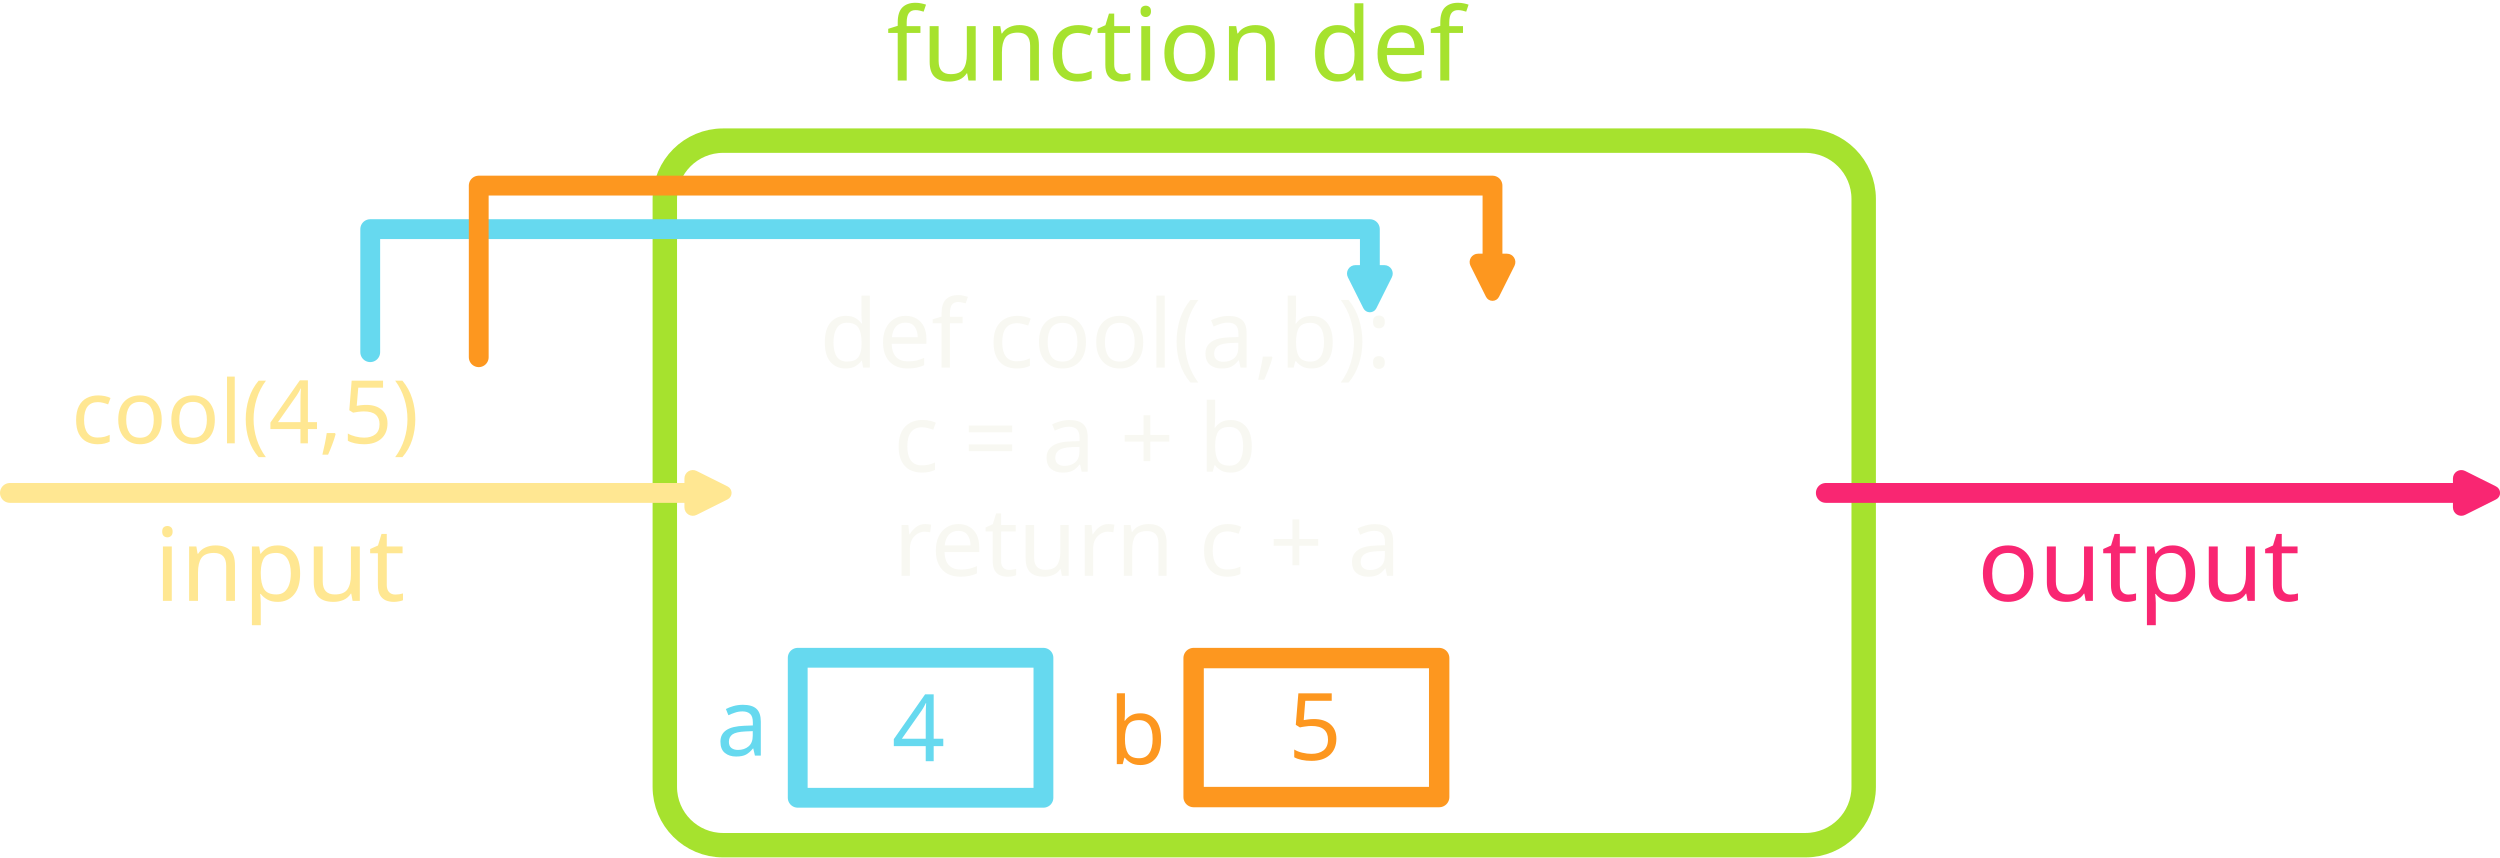
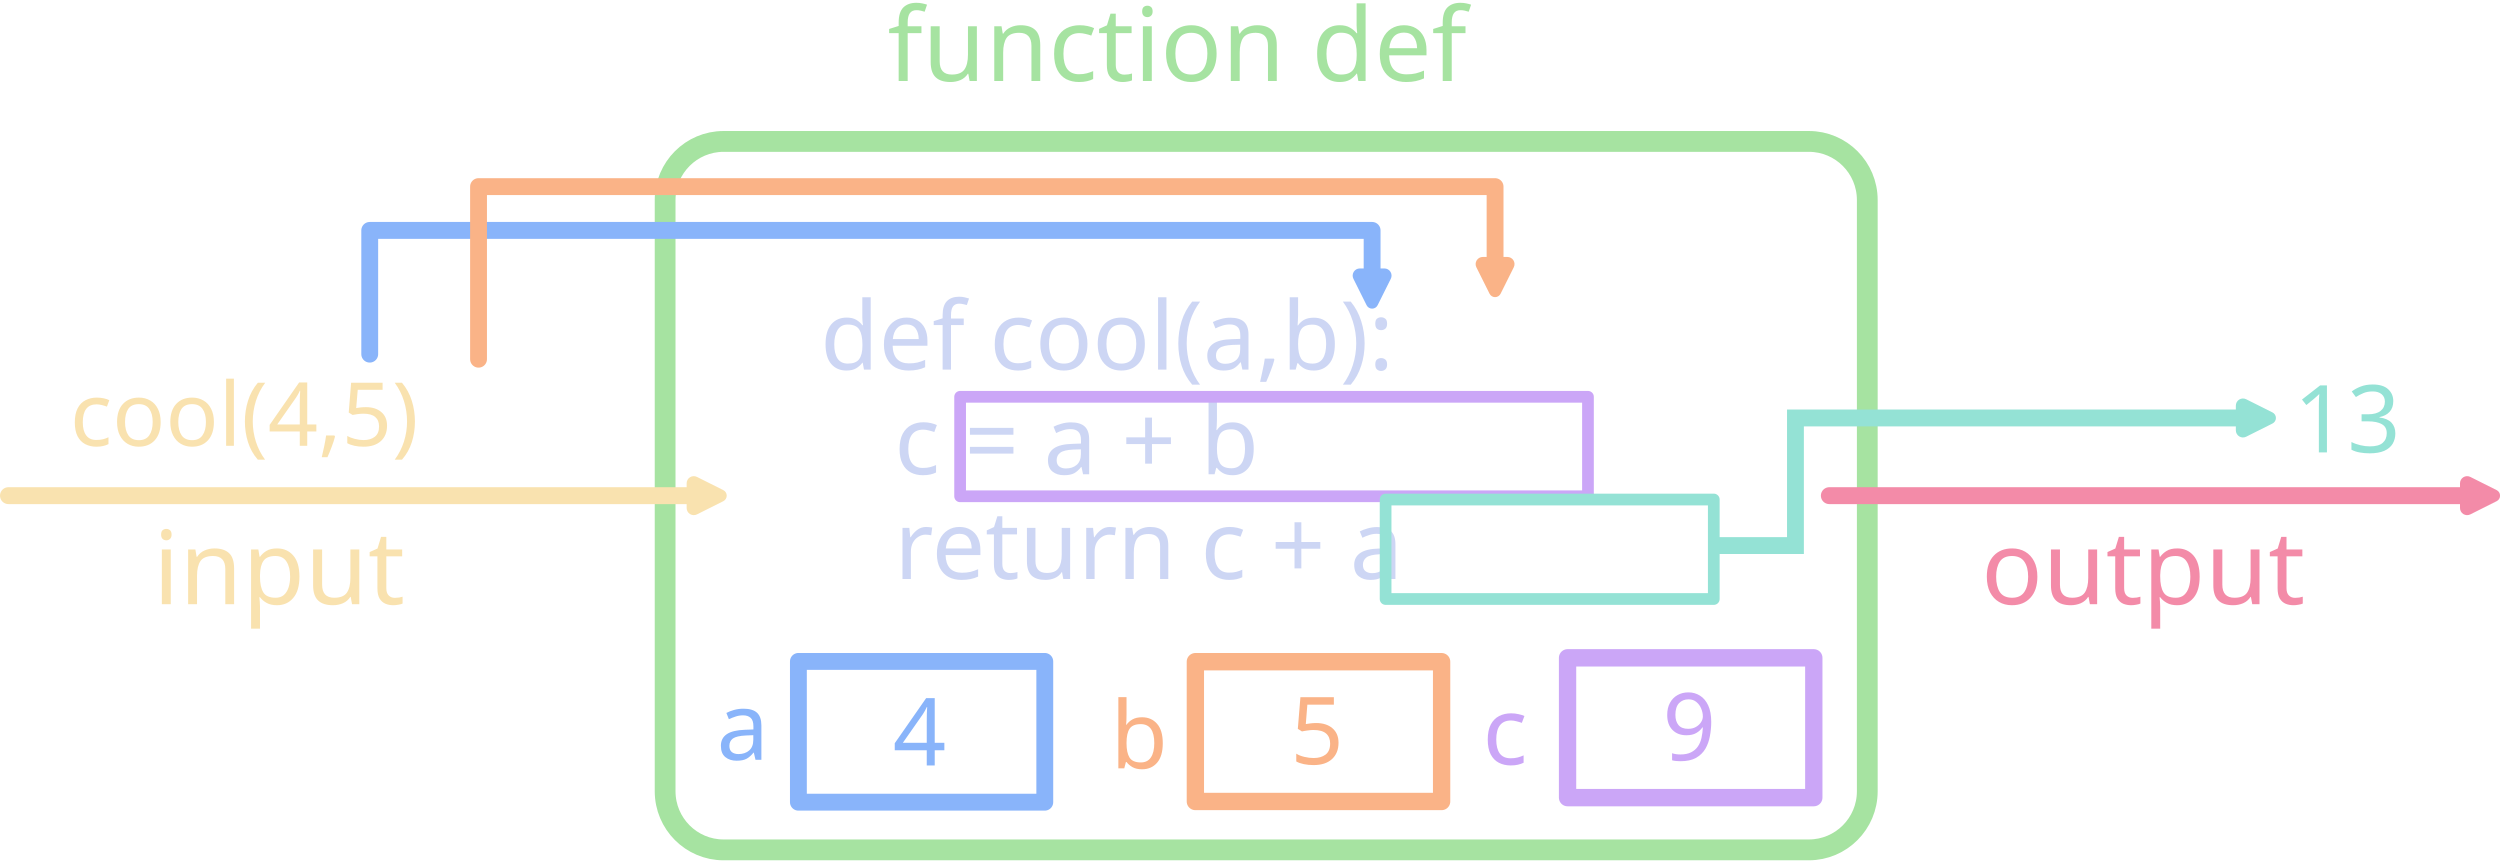
- <svg xmlns="http://www.w3.org/2000/svg" width="378.264mm" height="129.732mm" viewBox="0 0 378.264 129.732" version="1.1" id="svg5">
+ <svg xmlns="http://www.w3.org/2000/svg" width="444.351mm" height="152.909mm" viewBox="0 0 444.351 152.909" version="1.1" id="svg5">
  <defs id="defs2">
-     <marker style="overflow:visible" refX="0" refY="0" orient="auto-start-reverse" markerWidth="2.135" markerHeight="2.064" viewBox="0 0 6.135 5.93" preserveAspectRatio="xMidYMid" id="RoundedArrow5040">
-       <path transform="scale(0.7)" d="m -0.211,-4.106 6.422,3.211 a 1,1 90 0 1 0,1.789 L -0.211,4.106 A 1.236,1.236 31.717 0 1 -2,3 v -6 a 1.236,1.236 148.283 0 1 1.789,-1.106 z" style="fill:#66d9ef;fill-opacity:1;fill-rule:evenodd;stroke:#66d9ef;stroke-opacity:1" id="path21997" />
+     <marker style="overflow:visible" refX="0" refY="0" orient="auto-start-reverse" markerWidth="2.135" markerHeight="2.064" viewBox="0 0 6.135 5.93" preserveAspectRatio="xMidYMid" id="RoundedArrow61789799">
+       <path transform="scale(0.7)" d="m -0.211,-4.106 6.422,3.211 a 1,1 90 0 1 0,1.789 L -0.211,4.106 A 1.236,1.236 31.717 0 1 -2,3 v -6 a 1.236,1.236 148.283 0 1 1.789,-1.106 z" style="fill:#f9e2af;fill-opacity:1;fill-rule:evenodd;stroke:#f9e2af;stroke-opacity:1" id="path1" />
    </marker>
-     <marker style="overflow:visible" refX="0" refY="0" orient="auto-start-reverse" markerWidth="2.135" markerHeight="2.064" viewBox="0 0 6.135 5.93" preserveAspectRatio="xMidYMid" id="RoundedArrow6178">
-       <path transform="scale(0.7)" d="m -0.211,-4.106 6.422,3.211 a 1,1 90 0 1 0,1.789 L -0.211,4.106 A 1.236,1.236 31.717 0 1 -2,3 v -6 a 1.236,1.236 148.283 0 1 1.789,-1.106 z" style="fill:#ffe792;fill-opacity:1;fill-rule:evenodd;stroke:#ffe792;stroke-opacity:1" id="path22857" />
+     <marker style="overflow:visible" refX="0" refY="0" orient="auto-start-reverse" markerWidth="2.135" markerHeight="2.064" viewBox="0 0 6.135 5.93" preserveAspectRatio="xMidYMid" id="RoundedArrow93608993">
+       <path transform="scale(0.7)" d="m -0.211,-4.106 6.422,3.211 a 1,1 90 0 1 0,1.789 L -0.211,4.106 A 1.236,1.236 31.717 0 1 -2,3 v -6 a 1.236,1.236 148.283 0 1 1.789,-1.106 z" style="fill:#f38ba8;fill-opacity:1;fill-rule:evenodd;stroke:#f38ba8;stroke-opacity:1" id="path2" />
    </marker>
-     <marker style="overflow:visible" refX="0" refY="0" orient="auto-start-reverse" markerWidth="2.135" markerHeight="2.064" viewBox="0 0 6.135 5.93" preserveAspectRatio="xMidYMid" id="RoundedArrow9360">
-       <path transform="scale(0.7)" d="m -0.211,-4.106 6.422,3.211 a 1,1 90 0 1 0,1.789 L -0.211,4.106 A 1.236,1.236 31.717 0 1 -2,3 v -6 a 1.236,1.236 148.283 0 1 1.789,-1.106 z" style="fill:#f92672;fill-opacity:1;fill-rule:evenodd;stroke:#f92672;stroke-opacity:1" id="path23739" />
+     <marker style="overflow:visible" refX="0" refY="0" orient="auto-start-reverse" markerWidth="2.135" markerHeight="2.064" viewBox="0 0 6.135 5.93" preserveAspectRatio="xMidYMid" id="RoundedArrow50408579">
+       <path transform="scale(0.7)" d="m -0.211,-4.106 6.422,3.211 a 1,1 90 0 1 0,1.789 L -0.211,4.106 A 1.236,1.236 31.717 0 1 -2,3 v -6 a 1.236,1.236 148.283 0 1 1.789,-1.106 z" style="fill:#89b4fa;fill-opacity:1;fill-rule:evenodd;stroke:#89b4fa;stroke-opacity:1" id="path3" />
    </marker>
-     <marker style="overflow:visible" refX="0" refY="0" orient="auto-start-reverse" markerWidth="2.135" markerHeight="2.064" viewBox="0 0 6.135 5.93" preserveAspectRatio="xMidYMid" id="RoundedArrow7675">
-       <path transform="scale(0.7)" d="m -0.211,-4.106 6.422,3.211 a 1,1 90 0 1 0,1.789 L -0.211,4.106 A 1.236,1.236 31.717 0 1 -2,3 v -6 a 1.236,1.236 148.283 0 1 1.789,-1.106 z" style="fill:#fd971f;fill-opacity:1;fill-rule:evenodd;stroke:#fd971f;stroke-opacity:1" id="path24643" />
+     <marker style="overflow:visible" refX="0" refY="0" orient="auto-start-reverse" markerWidth="2.135" markerHeight="2.064" viewBox="0 0 6.135 5.93" preserveAspectRatio="xMidYMid" id="RoundedArrow76758166">
+       <path transform="scale(0.7)" d="m -0.211,-4.106 6.422,3.211 a 1,1 90 0 1 0,1.789 L -0.211,4.106 A 1.236,1.236 31.717 0 1 -2,3 v -6 a 1.236,1.236 148.283 0 1 1.789,-1.106 z" style="fill:#fab387;fill-opacity:1;fill-rule:evenodd;stroke:#fab387;stroke-opacity:1" id="path4" />
+     </marker>
+     <marker style="overflow:visible" refX="0" refY="0" orient="auto-start-reverse" markerWidth="2.135" markerHeight="2.064" viewBox="0 0 6.135 5.93" preserveAspectRatio="xMidYMid" id="RoundedArrow93608993-67765">
+       <path transform="scale(0.7)" d="m -0.211,-4.106 6.422,3.211 a 1,1 90 0 1 0,1.789 L -0.211,4.106 A 1.236,1.236 31.717 0 1 -2,3 v -6 a 1.236,1.236 148.283 0 1 1.789,-1.106 z" style="fill:#94e2d5;fill-opacity:1;fill-rule:evenodd;stroke:#94e2d5;stroke-opacity:1" id="path5" />
    </marker>
  </defs>
-   <g id="layer1" transform="translate(-279.7448,-84.33691)">
-     <g id="g3318">
-       <rect style="fill:none;stroke:#a6e22e;stroke-width:3.697;stroke-linecap:round" id="rect234" width="181.396" height="106.603" x="380.335" y="105.617" ry="8.82" />
-       <path style="fill:none;stroke:#ffe792;stroke-width:3;stroke-linecap:round;marker-end:url(#RoundedArrow6178)" d="M 281.245,158.919 H 385.13" id="path391" />
-       <path style="fill:none;stroke:#f92672;stroke-width:3;stroke-linecap:round;marker-end:url(#RoundedArrow9360)" d="m 556.001,158.919 h 96.714" id="path447" />
-       <text xml:space="preserve" style="font-size:15.37px;font-family:'Fira Code';-inkscape-font-specification:'Fira Code, Normal';fill:#f92672;stroke:none;stroke-width:0.848;stroke-linecap:round" x="578.924" y="175.25" id="text1426">
-         <tspan id="tspan1424" style="fill:#f92672;stroke:none;stroke-width:0.848" x="578.924" y="175.25">output</tspan>
+   <g id="layer1" transform="translate(-279.6985,-84.01581)">
+     <g id="g3318" transform="matrix(1.177933,0,0,1.181216,-50.09107,-15.6043)" style="stroke-width:0.848">
+       <rect style="fill:none;stroke:#a6e3a1;stroke-width:3.135;stroke-linecap:round" id="rect234" width="181.396" height="106.603" x="380.335" y="105.617" ry="8.82" />
+       <path style="fill:none;stroke:#f9e2af;stroke-width:2.543;stroke-linecap:round;marker-end:url(#RoundedArrow61789799)" d="M 281.245,158.919 H 385.13" id="path391" />
+       <path style="fill:#f38ba8;stroke:#f38ba8;stroke-width:2.543;stroke-linecap:round;marker-end:url(#RoundedArrow93608993)" d="m 556.001,158.919 h 96.714" id="path447" />
+       <text xml:space="preserve" style="font-size:15.37px;font-family:'Fira Code';-inkscape-font-specification:'Fira Code, Normal';fill:#f38ba8;stroke:none;stroke-width:0.719;stroke-linecap:round" x="578.924" y="175.25" id="text1426">
+         <tspan id="tspan1424" style="fill:#f38ba8;stroke:none;stroke-width:0.719" x="578.924" y="175.25">output</tspan>
      </text>
-       <text xml:space="preserve" style="font-size:15.37px;font-family:'Fira Code';-inkscape-font-specification:'Fira Code, Normal';fill:#ffe792;stroke:none;stroke-width:0.848;stroke-linecap:round" x="303.083" y="175.25" id="text1484">
-         <tspan id="tspan1482" style="fill:#ffe792;stroke:none;stroke-width:0.848" x="303.083" y="175.25">input</tspan>
+       <text xml:space="preserve" style="font-size:15.37px;font-family:'Fira Code';-inkscape-font-specification:'Fira Code, Normal';fill:#f9e2af;stroke:none;stroke-width:0.719;stroke-linecap:round" x="303.083" y="175.25" id="text1484">
+         <tspan id="tspan1482" style="fill:#f9e2af;stroke:none;stroke-width:0.719" x="303.083" y="175.25">input</tspan>
      </text>
-       <text xml:space="preserve" style="font-size:15.37px;font-family:'Fira Code';-inkscape-font-specification:'Fira Code, Normal';fill:#a6e22e;stroke:none;stroke-width:0.848;stroke-linecap:round" x="413.903" y="96.523" id="text1590">
-         <tspan id="tspan1588" style="fill:#a6e22e;stroke:none;stroke-width:0.848" x="413.903" y="96.523">function def</tspan>
+       <text xml:space="preserve" style="font-size:15.37px;font-family:'Fira Code';-inkscape-font-specification:'Fira Code, Normal';fill:#a6e3a1;stroke:none;stroke-width:0.719;stroke-linecap:round" x="413.903" y="96.523" id="text1590">
+         <tspan id="tspan1588" style="fill:#a6e3a1;stroke:none;stroke-width:0.719" x="413.903" y="96.523">function def</tspan>
      </text>
-       <text xml:space="preserve" style="font-size:14.32px;line-height:1.1;font-family:'Fira Code';-inkscape-font-specification:'Fira Code, Normal';fill:#f8f8f2;stroke:none;stroke-width:0.79;stroke-linecap:round" x="403.761" y="139.952" id="text1646">
-         <tspan id="tspan1644" style="fill:#f8f8f2;stroke-width:0.79" x="403.761" y="139.952">def cool(a,b):</tspan>
-         <tspan style="fill:#f8f8f2;stroke-width:0.79" x="403.761" y="155.705" id="tspan1700">   c = a + b</tspan>
-         <tspan style="fill:#f8f8f2;stroke-width:0.79" x="403.761" y="171.457" id="tspan1702">   return c + a</tspan>
-         <tspan style="fill:#f8f8f2;stroke-width:0.79" x="403.761" y="187.209" id="tspan1648" />
+       <text xml:space="preserve" style="font-size:14.32px;line-height:1.1;font-family:'Fira Code';-inkscape-font-specification:'Fira Code, Normal';fill:#cdd6f4;stroke:none;stroke-width:0.67;stroke-linecap:round" x="403.761" y="139.952" id="text1646">
+         <tspan id="tspan1644" style="fill:#cdd6f4;stroke-width:0.67" x="403.761" y="139.952">def cool(a,b):</tspan>
+         <tspan style="fill:#cdd6f4;stroke-width:0.67" x="403.761" y="155.705" id="tspan1700">   c = a + b</tspan>
+         <tspan style="fill:#cdd6f4;stroke-width:0.67" x="403.761" y="171.457" id="tspan1702">   return c + a</tspan>
+         <tspan style="fill:#cdd6f4;stroke-width:0.67" x="403.761" y="187.209" id="tspan1648" />
      </text>
-       <text xml:space="preserve" style="font-size:13.279px;font-family:'Fira Code';-inkscape-font-specification:'Fira Code, Normal';fill:#ffe792;stroke:none;stroke-width:0.732;stroke-linecap:round" x="290.528" y="151.416" id="text3284">
-         <tspan id="tspan3282" style="fill:#ffe792;stroke:none;stroke-width:0.732" x="290.528" y="151.416">cool(4,5)</tspan>
+       <text xml:space="preserve" style="font-size:13.279px;font-family:'Fira Code';-inkscape-font-specification:'Fira Code, Normal';fill:#f9e2af;stroke:none;stroke-width:0.621;stroke-linecap:round" x="290.528" y="151.416" id="text3284">
+         <tspan id="tspan3282" style="fill:#f9e2af;stroke:none;stroke-width:0.621" x="290.528" y="151.416">cool(4,5)</tspan>
      </text>
    </g>
-     <g id="g9053" class="fragment">
-       <path style="fill:none;stroke:#66d9ef;stroke-width:3;stroke-linecap:round;stroke-linejoin:round;marker-end:url(#RoundedArrow5040)" d="m 335.762,137.623 v -18.616 h 151.251 v 7.273" id="path3386" />
-       <rect style="fill:none;stroke:#66d9ef;stroke-width:3;stroke-linecap:round;stroke-linejoin:round" id="rect5875" width="37.177" height="21.179" x="400.445" y="183.863" />
-       <text xml:space="preserve" style="font-size:14.111px;font-family:'Fira Code';-inkscape-font-specification:'Fira Code, Normal';fill:#66d9ef;stroke:none;stroke-width:3;stroke-linecap:round;stroke-linejoin:round" x="388.093" y="198.665" id="text6719">
-         <tspan id="tspan6717" style="font-size:14.111px;fill:#66d9ef;stroke:none;stroke-width:3" x="388.093" y="198.665">a</tspan>
+     <g id="g9053" class="fragment" transform="matrix(1.177933,0,0,1.181216,-50.09107,-15.6043)" style="stroke-width:0.848">
+       <path style="fill:none;stroke:#89b4fa;stroke-width:2.543;stroke-linecap:round;stroke-linejoin:round;marker-end:url(#RoundedArrow50408579)" d="m 335.762,137.623 v -18.616 h 151.251 v 7.273" id="path3386" />
+       <rect style="fill:none;stroke:#89b4fa;stroke-width:2.543;stroke-linecap:round;stroke-linejoin:round" id="rect5875" width="37.177" height="21.179" x="400.445" y="183.863" />
+       <text xml:space="preserve" style="font-size:14.111px;font-family:'Fira Code';-inkscape-font-specification:'Fira Code, Normal';fill:#89b4fa;stroke:none;stroke-width:2.543;stroke-linecap:round;stroke-linejoin:round" x="388.093" y="198.665" id="text6719">
+         <tspan id="tspan6717" style="font-size:14.111px;fill:#89b4fa;stroke:none;stroke-width:2.543" x="388.093" y="198.665">a</tspan>
      </text>
-       <text xml:space="preserve" style="font-size:14.111px;font-family:'Fira Code';-inkscape-font-specification:'Fira Code, Normal';fill:#66d9ef;stroke:none;stroke-width:3;stroke-linecap:round;stroke-linejoin:round" x="414.688" y="199.515" id="text8307">
-         <tspan id="tspan8305" style="font-size:14.111px;fill:#66d9ef;stroke:none;stroke-width:3" x="414.688" y="199.515">4</tspan>
+       <text xml:space="preserve" style="font-size:14.111px;font-family:'Fira Code';-inkscape-font-specification:'Fira Code, Normal';fill:#89b4fa;stroke:none;stroke-width:2.543;stroke-linecap:round;stroke-linejoin:round" x="414.688" y="199.515" id="text8307">
+         <tspan id="tspan8305" style="font-size:14.111px;fill:#89b4fa;stroke:none;stroke-width:2.543" x="414.688" y="199.515">4</tspan>
      </text>
    </g>
-     <g id="g12434" class="fragment">
-       <path style="fill:none;stroke:#fd971f;stroke-width:3;stroke-linecap:round;stroke-linejoin:round;marker-end:url(#RoundedArrow7675)" d="m 352.18,138.385 v -25.966 h 153.387 v 12.13" id="path9109" />
-       <rect style="fill:none;stroke:#fd971f;stroke-width:3.084;stroke-linecap:round;stroke-linejoin:round" id="rect10087" width="37.155" height="21.032" x="460.345" y="183.904" />
-       <text xml:space="preserve" style="font-size:14.111px;font-family:'Fira Code';-inkscape-font-specification:'Fira Code, Normal';fill:#fd971f;stroke:none;stroke-width:3;stroke-linecap:round;stroke-linejoin:round" x="447.521" y="199.954" id="text6719-7">
-         <tspan id="tspan6717-5" style="font-size:14.111px;fill:#fd971f;stroke:none;stroke-width:3" x="447.521" y="199.954">b</tspan>
+     <g id="g12434" class="fragment" transform="matrix(1.177933,0,0,1.181216,-50.09107,-15.6043)" style="stroke-width:0.848">
+       <path style="fill:none;stroke:#fab387;stroke-width:2.543;stroke-linecap:round;stroke-linejoin:round;marker-end:url(#RoundedArrow76758166)" d="m 352.18,138.385 v -25.966 h 153.387 v 12.13" id="path9109" />
+       <rect style="fill:none;stroke:#fab387;stroke-width:2.614;stroke-linecap:round;stroke-linejoin:round" id="rect10087" width="37.155" height="21.032" x="460.345" y="183.904" />
+       <text xml:space="preserve" style="font-size:14.111px;font-family:'Fira Code';-inkscape-font-specification:'Fira Code, Normal';fill:#fab387;stroke:none;stroke-width:2.543;stroke-linecap:round;stroke-linejoin:round" x="447.521" y="199.954" id="text6719-7">
+         <tspan id="tspan6717-5" style="font-size:14.111px;fill:#fab387;stroke:none;stroke-width:2.543" x="447.521" y="199.954">b</tspan>
      </text>
-       <text xml:space="preserve" style="font-size:14.111px;font-family:'Fira Code';-inkscape-font-specification:'Fira Code, Normal';fill:#fd971f;stroke:none;stroke-width:3;stroke-linecap:round;stroke-linejoin:round" x="474.678" y="199.319" id="text12426">
-         <tspan id="tspan12424" style="font-size:14.111px;fill:#fd971f;stroke:none;stroke-width:3" x="474.678" y="199.319">5</tspan>
+       <text xml:space="preserve" style="font-size:14.111px;font-family:'Fira Code';-inkscape-font-specification:'Fira Code, Normal';fill:#fab387;stroke:none;stroke-width:2.543;stroke-linecap:round;stroke-linejoin:round" x="474.678" y="199.319" id="text12426">
+         <tspan id="tspan12424" style="font-size:14.111px;fill:#fab387;stroke:none;stroke-width:2.543" x="474.678" y="199.319">5</tspan>
+       </text>
+     </g>
+     <g id="g4" class="fragment" transform="matrix(1.177933,0,0,1.181216,-50.09107,-15.6043)" style="stroke-width:0.848">
+       <rect style="fill:none;stroke:#cba6f7;stroke-width:2.614;stroke-linecap:round;stroke-linejoin:round" id="rect10087-3" width="37.155" height="21.032" x="516.505" y="183.324" />
+       <text xml:space="preserve" style="font-size:14.111px;font-family:'Fira Code';-inkscape-font-specification:'Fira Code, Normal';fill:#cba6f7;stroke:none;stroke-width:2.543;stroke-linecap:round;stroke-linejoin:round" x="503.682" y="199.373" id="text6719-7-6">
+         <tspan id="tspan6717-5-7" style="font-size:14.111px;fill:#cba6f7;stroke:none;stroke-width:2.543" x="503.682" y="199.373">c</tspan>
+       </text>
+       <text xml:space="preserve" style="font-size:14.111px;font-family:'Fira Code';-inkscape-font-specification:'Fira Code, Normal';fill:#cba6f7;stroke:none;stroke-width:2.543;stroke-linecap:round;stroke-linejoin:round" x="530.839" y="198.739" id="text12426-5">
+         <tspan id="tspan12424-3" style="font-size:14.111px;fill:#cba6f7;stroke:none;stroke-width:2.543" x="530.839" y="198.739">9</tspan>
+       </text>
+       <rect style="fill:none;stroke:#cba6f7;stroke-width:1.767;stroke-linecap:round;stroke-linejoin:round;stroke-dasharray:none" id="rect4" width="94.737" height="14.97" x="424.847" y="144.045" />
+     </g>
+     <g id="g5" class="fragment" transform="matrix(1.177933,0,0,1.181216,-50.09107,-15.6043)" style="stroke-width:0.848">
+       <rect style="fill:none;stroke:#94e2d5;stroke-width:1.767;stroke-linecap:round;stroke-linejoin:round;stroke-dasharray:none" id="rect4-5" width="49.52" height="14.97" x="489.049" y="159.5" />
+       <path style="fill:none;stroke:#94e2d5;stroke-width:2.543;stroke-linecap:round;marker-end:url(#RoundedArrow93608993-67765)" d="m 539.227,166.43 h 11.665 v -19.199 h 68" id="path447-9" />
+       <text xml:space="preserve" style="font-size:14.111px;font-family:'Fira Code';-inkscape-font-specification:'Fira Code, Normal';fill:#94e2d5;stroke:none;stroke-width:2.543;stroke-linecap:round;stroke-linejoin:round" x="626.073" y="152.411" id="text12426-5-1">
+         <tspan id="tspan12424-3-2" style="font-size:14.111px;fill:#94e2d5;stroke:none;stroke-width:2.543" x="626.073" y="152.411">13</tspan>
      </text>
    </g>
  </g>
</svg>
